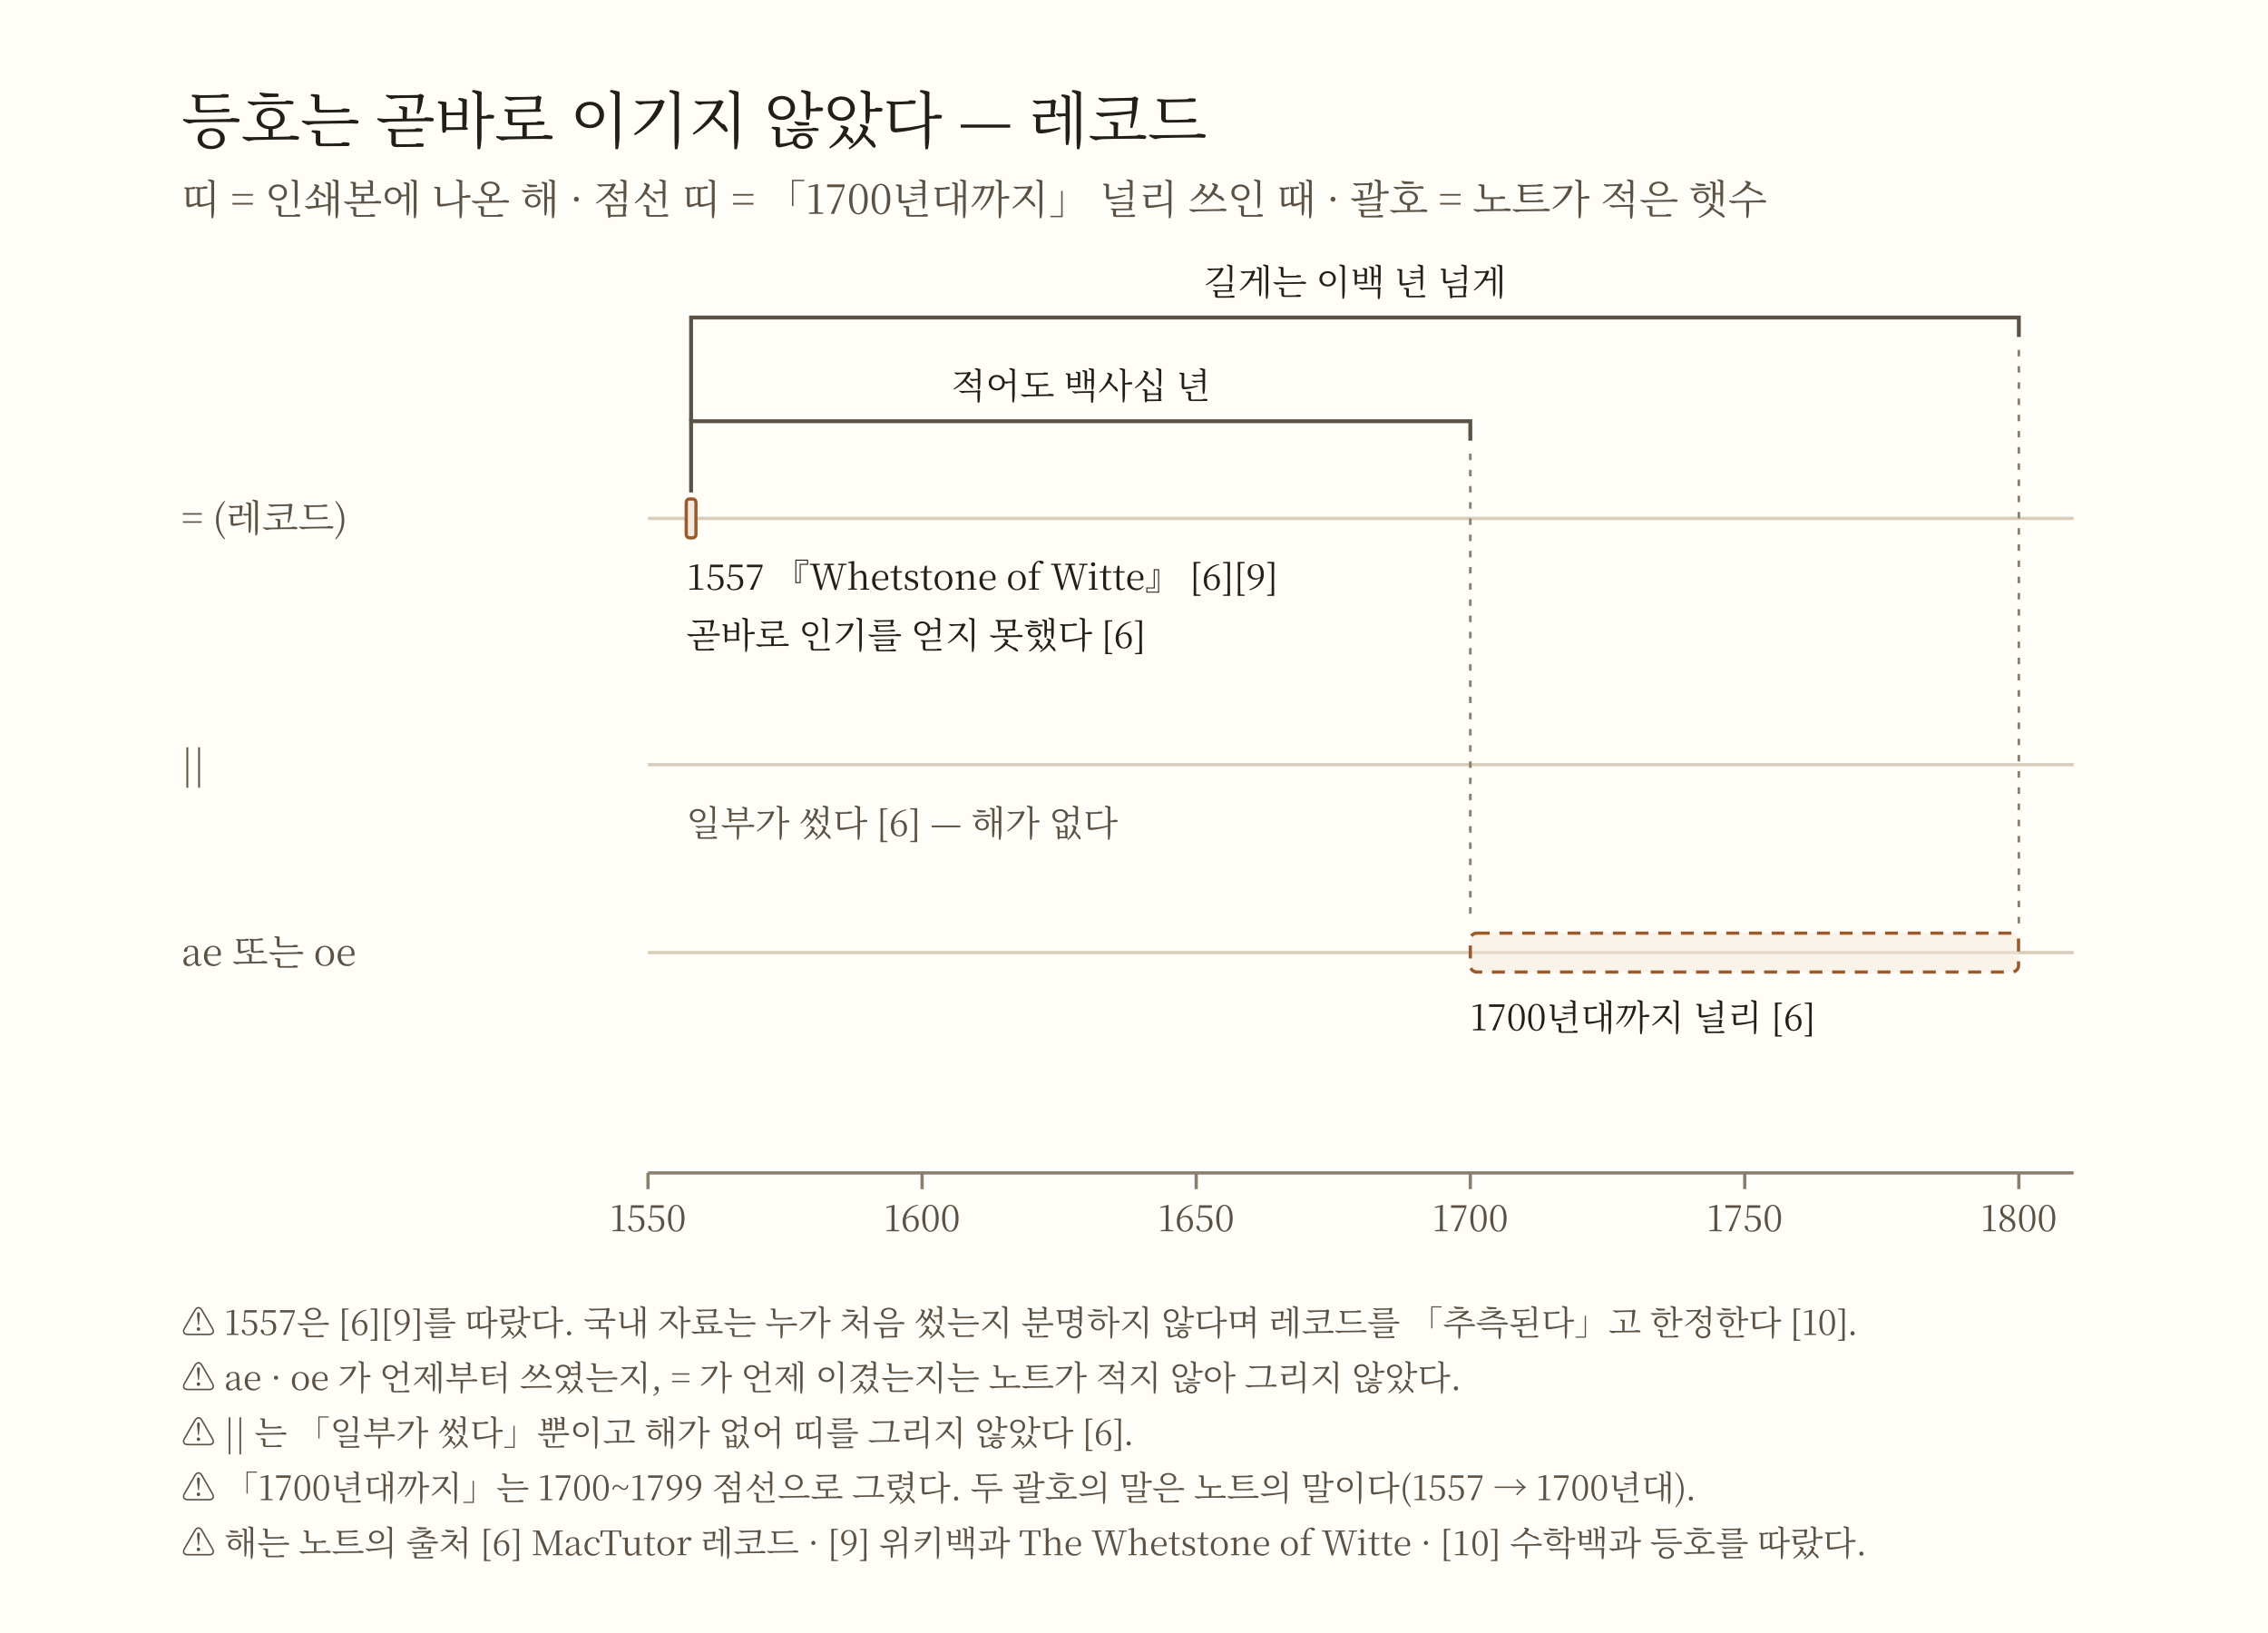
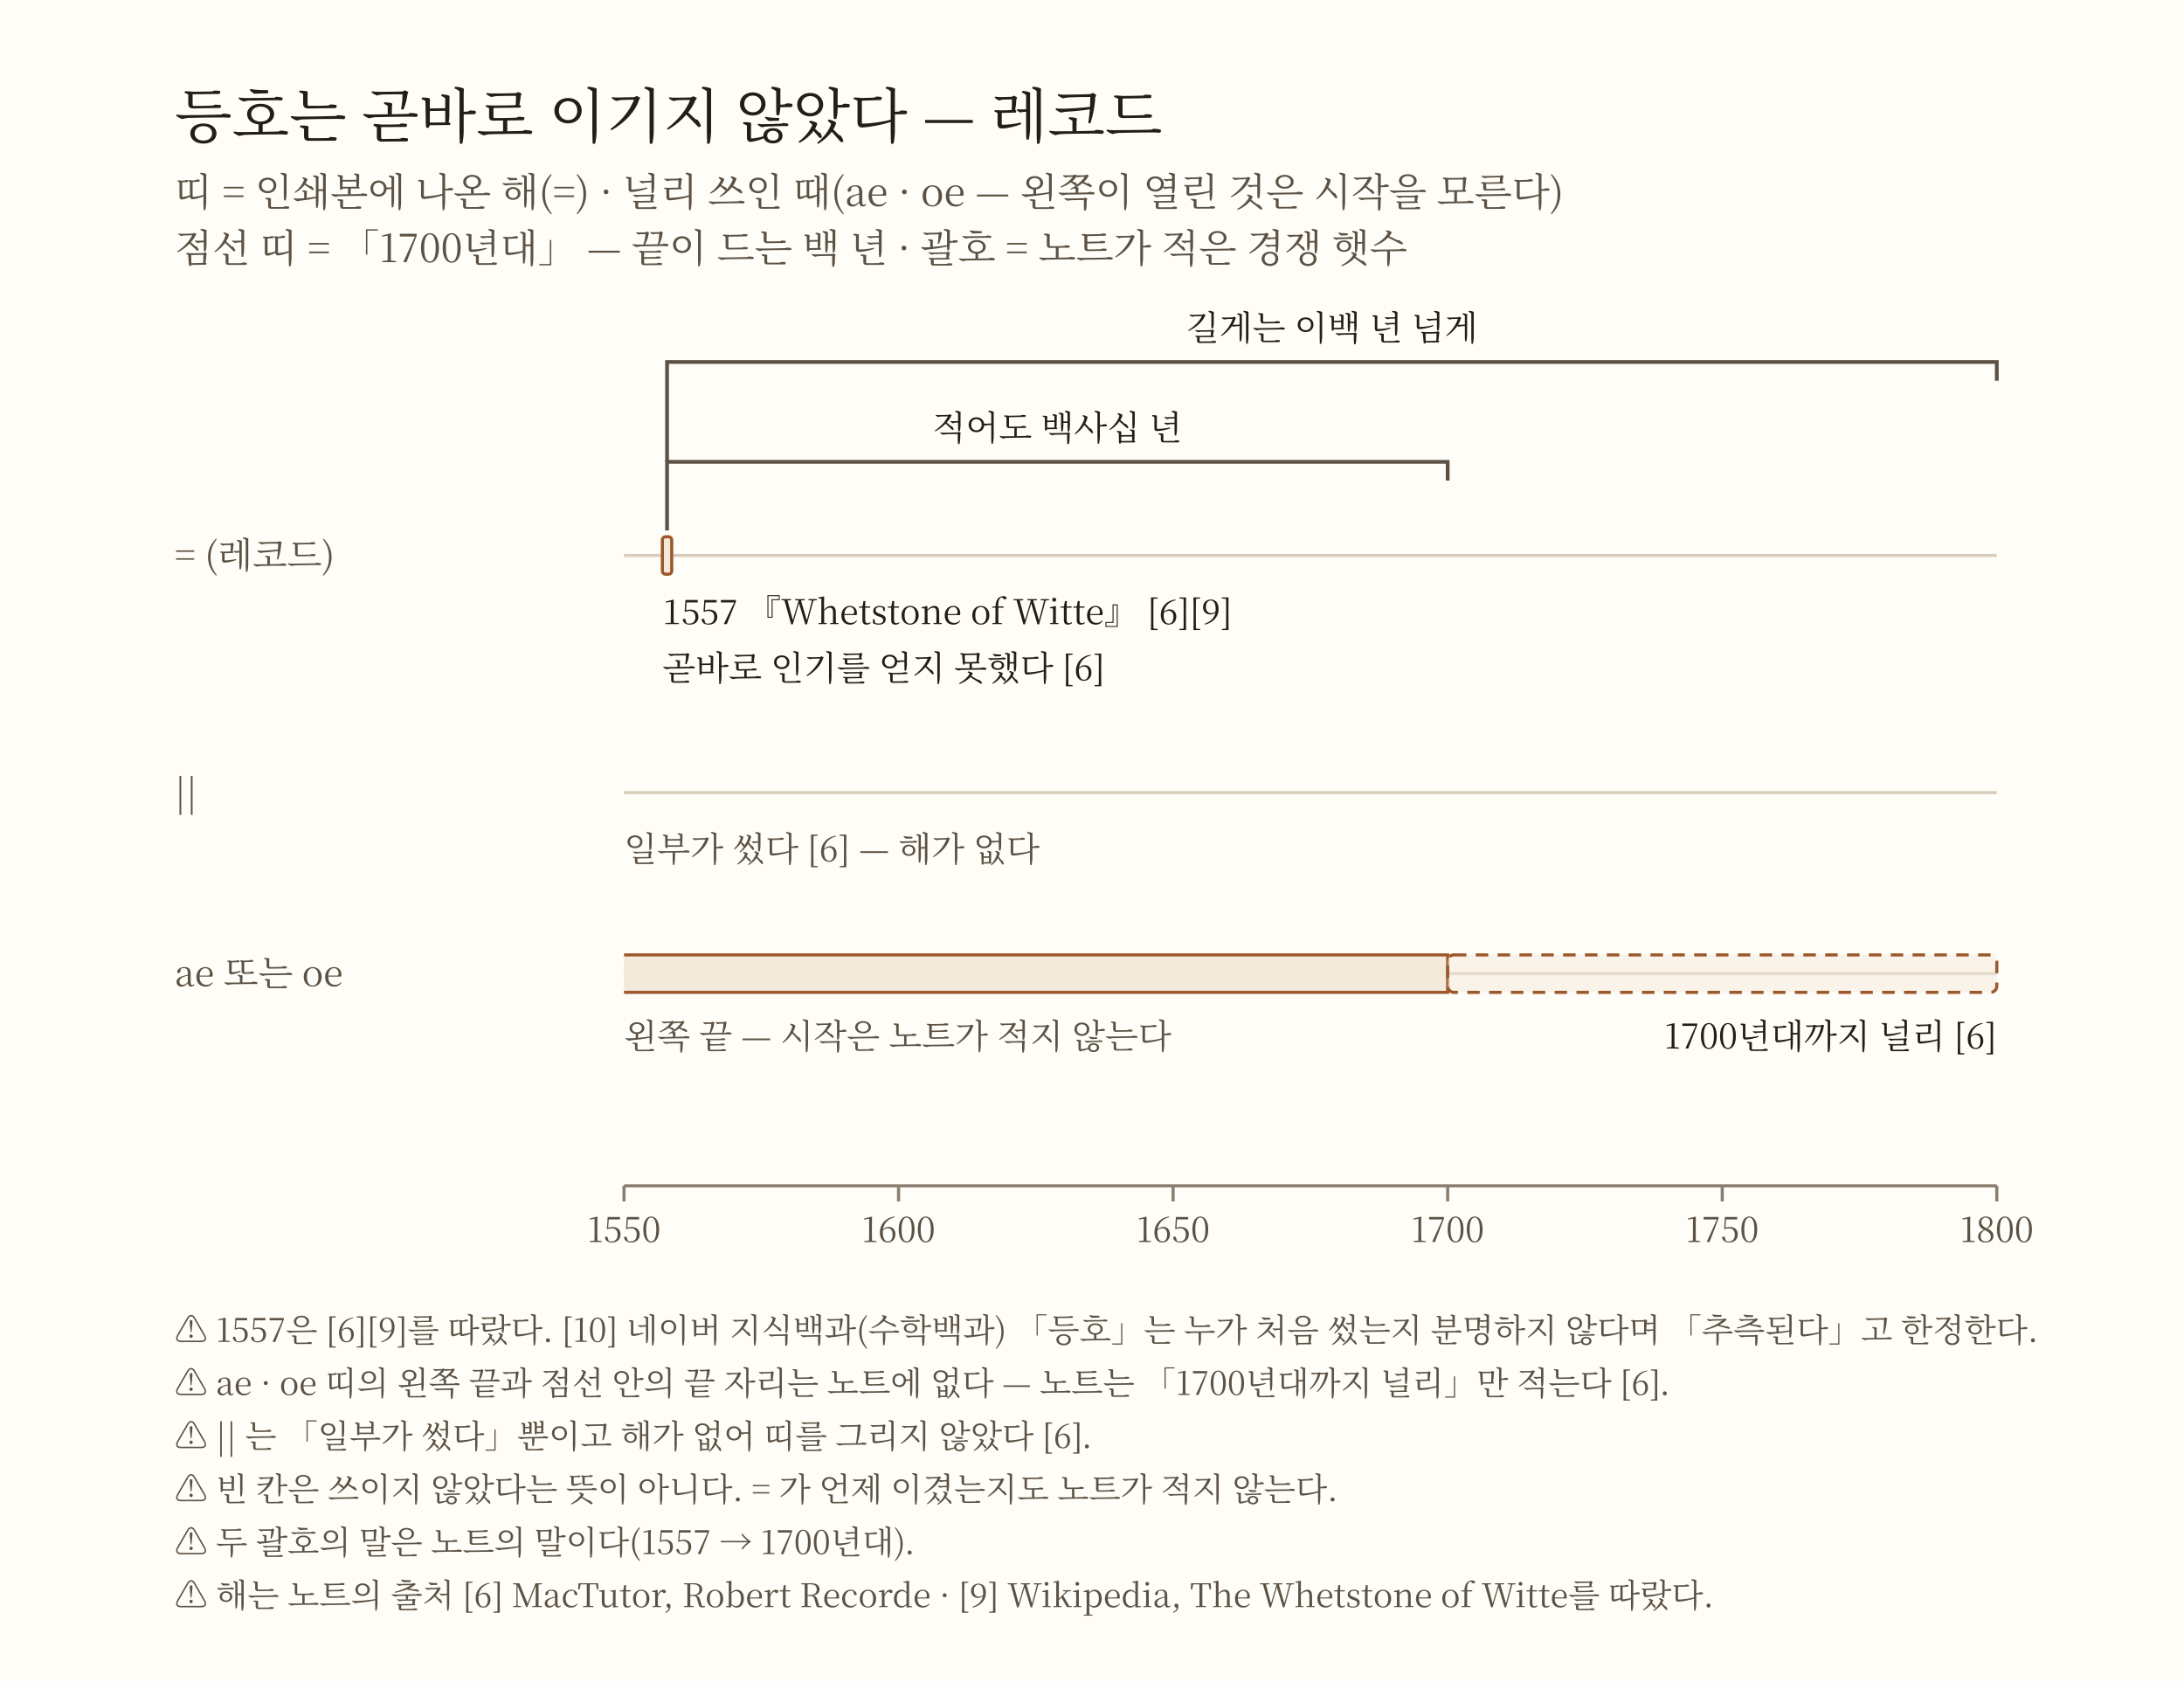
- <svg xmlns="http://www.w3.org/2000/svg" viewBox="0 0 700 504" width="700" height="504" role="img" aria-label="그림 위쪽에 「등호는 곧바로 이기지 않았다 — 레코드」라는 표제가 있고 그 아래에 띠는 인쇄본에 나온 해, 점선 띠는 「1700년대까지」 널리 쓰인 때, 괄호는 노트가 적은 햇수라는 부호표가 있다. 가로축은 1550년부터 1800년까지 50년 눈금이고, 줄이 셋 있다. 줄 이름은 왼쪽 끝에 = (레코드), ||, ae 또는 oe라고 적혀 있다. 첫째 줄에는 1557년에 좁은 띠가 있고 그 아래 오른쪽에 두 줄로 1557 『Whetstone of Witte』, 곧바로 인기를 얻지 못했다라고 적혀 있다. 둘째 줄에는 띠가 없고 그 아래에 일부가 썼다 — 해가 없다라고 적혀 있다. 셋째 줄에는 1700년부터 1800년 앞까지 점선 띠가 있고 그 아래에 1700년대까지 널리라고 적혀 있다. 1557년 띠 위에서 괄호 둘이 오른쪽으로 뻗는다. 아래 괄호는 1700년까지 가고 그 위에 적어도 백사십 년, 위 괄호는 1800년까지 가고 그 위에 길게는 이백 년 넘게라고 적혀 있다. 두 괄호의 오른쪽 끝에서 점선 안내선이 셋째 줄의 점선 띠 양 끝으로 내려온다. 아래에 단서가 다섯 줄 있다. 첫째, 1557은 출처 6번과 9번을 따랐고, 국내 자료는 누가 처음 썼는지 분명하지 않다며 레코드를 추측된다고 한정한다. 둘째, ae · oe가 언제부터 쓰였는지, =가 언제 이겼는지는 노트가 적지 않아 그리지 않았다. 셋째, ||는 일부가 썼다뿐이고 해가 없어 띠를 그리지 않았다. 넷째, 1700년대까지는 1700~1799 점선으로 그렸고, 두 괄호의 말은 노트의 말이다. 다섯째, 해는 노트의 출처 6번 MacTutor 레코드, 9번 위키백과 The Whetstone of Witte, 10번 수학백과 등호를 따랐다.">
+ <svg xmlns="http://www.w3.org/2000/svg" viewBox="0 0 700 539" width="700" height="539" role="img" aria-label="그림 위쪽에 「등호는 곧바로 이기지 않았다 — 레코드」라는 표제가 있고 그 아래에 두 줄로 된 부호표가 있다. 띠는 인쇄본에 나온 해(=)와 널리 쓰인 때(ae · oe — 왼쪽이 열린 것은 시작을 모른다), 점선 띠는 「1700년대」 — 끝이 드는 백 년, 괄호는 노트가 적은 경쟁 햇수다. 가로축은 1550년부터 1800년까지 50년 눈금이고, 줄이 셋 있다. 줄 이름은 왼쪽 끝에 = (레코드), ||, ae 또는 oe라고 적혀 있다. 첫째 줄에는 1557년에 좁은 띠가 있고 그 아래 오른쪽에 두 줄로 1557 『Whetstone of Witte』, 곧바로 인기를 얻지 못했다라고 적혀 있다. 둘째 줄에는 띠가 없고 줄 머리 아래에 일부가 썼다 — 해가 없다라고 적혀 있다. 셋째 줄에는 왼쪽 끝이 열린 띠가 1550년 자리부터 1700년까지 이어지고, 이어서 1700년부터 1800년까지 점선 띠가 있다. 그 아래 왼쪽에 왼쪽 끝 — 시작은 노트가 적지 않는다, 오른쪽에 1700년대까지 널리라고 적혀 있다. 1557년 띠 위에서 괄호 둘이 오른쪽으로 뻗는다. 아래 괄호는 1700년까지 가고 그 위에 적어도 백사십 년, 위 괄호는 1800년까지 가고 그 위에 길게는 이백 년 넘게라고 적혀 있다. 아래에 단서가 여섯 줄 있다. 첫째, 1557은 출처 6번과 9번을 따랐고, 10번 네이버 지식백과(수학백과) 「등호」는 누가 처음 썼는지 분명하지 않다며 추측된다고 한정한다. 둘째, ae · oe 띠의 왼쪽 끝과 점선 안의 끝 자리는 노트에 없고, 노트는 1700년대까지 널리만 적는다. 셋째, ||는 일부가 썼다뿐이고 해가 없어 띠를 그리지 않았다. 넷째, 빈 칸은 쓰이지 않았다는 뜻이 아니다. =가 언제 이겼는지도 노트가 적지 않는다. 다섯째, 두 괄호의 말은 노트의 말이다. 여섯째, 해는 노트의 출처 6번 MacTutor, Robert Recorde, 9번 Wikipedia, The Whetstone of Witte를 따랐다.">
  <style>
    text{font-family:EB Garamond, Georgia, 'Noto Serif KR', 'Noto Serif CJK KR', NanumMyeongjo, Batang, AppleMyungjo, serif;fill:#221E18;}
    .h1{font-size:19px;} .h2{font-size:12.5px;fill:#5B5245;}
    .grp{font-size:11.5px;fill:#5B5245;}
    .ev{font-size:11px;} .sm{font-size:11px;fill:#5B5245;} .yr{font-size:11px;fill:#5B5245;}
    .bg{fill:#FFFDF7;}
    .lane{stroke:#D8CDBB;stroke-width:1;}
    .band{fill:#F4EADC;stroke:#9C5A2C;stroke-width:1;}
    .dash{fill:#F4EADC;fill-opacity:.5;stroke:#9C5A2C;stroke-width:1;stroke-dasharray:4 3;}
    .brk{stroke:#5B5245;stroke-width:1.2;fill:none;}
-     .guide{stroke:#8A7F6E;stroke-width:.8;stroke-dasharray:2 3;}
+     .open{fill:#F4EADC;}
+     .edge{fill:none;stroke:#9C5A2C;stroke-width:1;}
    .axis{stroke:#8A7F6E;stroke-width:1;}
    .warn{font-size:10.5px;fill:#5B5245;}
  </style>
-   <rect class="bg" x="0" y="0" width="700" height="504" />
+   <rect class="bg" x="0" y="0" width="700" height="539" />
  <text class="h1" x="56" y="44">등호는 곧바로 이기지 않았다 — 레코드</text>
-   <text class="h2" x="56" y="66">띠 = 인쇄본에 나온 해 · 점선 띠 = 「1700년대까지」 널리 쓰인 때 · 괄호 = 노트가 적은 햇수</text>
-   <line class="lane" x1="200" y1="160" x2="640" y2="160" />
-   <text class="grp" x="56.0" y="164" text-anchor="start">= (레코드)</text>
-   <line class="lane" x1="200" y1="236" x2="640" y2="236" />
-   <text class="grp" x="56.0" y="240" text-anchor="start">||</text>
-   <line class="lane" x1="200" y1="294" x2="640" y2="294" />
-   <text class="grp" x="56.0" y="298" text-anchor="start">ae 또는 oe</text>
-   <rect class="band" x="211.8" y="154" width="3.0" height="12" rx="1" />
-   <text class="ev" x="211.8" y="182" text-anchor="start">1557 『Whetstone of Witte』 [6][9]</text>
-   <text class="ev" x="211.8" y="200" text-anchor="start">곧바로 인기를 얻지 못했다 [6]</text>
-   <text class="sm" x="211.8" y="258" text-anchor="start">일부가 썼다 [6] — 해가 없다</text>
-   <rect class="dash" x="453.8" y="288" width="169.2" height="12" rx="2" />
-   <text class="ev" x="453.8" y="318" text-anchor="start">1700년대까지 널리 [6]</text>
-   <path class="brk" d="M213.3,152 V130 H453.8 V136" />
-   <text class="ev" x="333.6" y="123" text-anchor="middle">적어도 백사십 년</text>
-   <path class="brk" d="M213.3,130 V98 H623.1 V104" />
-   <text class="ev" x="418.2" y="91" text-anchor="middle">길게는 이백 년 넘게</text>
-   <line class="guide" x1="453.8" y1="140" x2="453.8" y2="285" />
-   <line class="guide" x1="623.1" y1="108" x2="623.1" y2="285" />
-   <line class="axis" x1="200" y1="362" x2="640" y2="362" />
-   <line class="axis" x1="200.0" y1="362" x2="200.0" y2="367" />
-   <text class="yr" x="200.0" y="380" text-anchor="middle">1550</text>
-   <line class="axis" x1="284.6" y1="362" x2="284.6" y2="367" />
-   <text class="yr" x="284.6" y="380" text-anchor="middle">1600</text>
-   <line class="axis" x1="369.2" y1="362" x2="369.2" y2="367" />
-   <text class="yr" x="369.2" y="380" text-anchor="middle">1650</text>
-   <line class="axis" x1="453.8" y1="362" x2="453.8" y2="367" />
-   <text class="yr" x="453.8" y="380" text-anchor="middle">1700</text>
-   <line class="axis" x1="538.5" y1="362" x2="538.5" y2="367" />
-   <text class="yr" x="538.5" y="380" text-anchor="middle">1750</text>
-   <line class="axis" x1="623.1" y1="362" x2="623.1" y2="367" />
-   <text class="yr" x="623.1" y="380" text-anchor="middle">1800</text>
-   <text class="warn" x="56" y="412">⚠ 1557은 [6][9]를 따랐다. 국내 자료는 누가 처음 썼는지 분명하지 않다며 레코드를 「추측된다」고 한정한다 [10].</text>
-   <text class="warn" x="56" y="429">⚠ ae · oe 가 언제부터 쓰였는지, = 가 언제 이겼는지는 노트가 적지 않아 그리지 않았다.</text>
-   <text class="warn" x="56" y="446">⚠ || 는 「일부가 썼다」뿐이고 해가 없어 띠를 그리지 않았다 [6].</text>
-   <text class="warn" x="56" y="463">⚠ 「1700년대까지」는 1700~1799 점선으로 그렸다. 두 괄호의 말은 노트의 말이다(1557 → 1700년대).</text>
-   <text class="warn" x="56" y="480">⚠ 해는 노트의 출처 [6] MacTutor 레코드 · [9] 위키백과 The Whetstone of Witte · [10] 수학백과 등호를 따랐다.</text>
+   <text class="h2" x="56" y="66">띠 = 인쇄본에 나온 해(=) · 널리 쓰인 때(ae · oe — 왼쪽이 열린 것은 시작을 모른다)</text>
+   <text class="h2" x="56" y="84">점선 띠 = 「1700년대」 — 끝이 드는 백 년 · 괄호 = 노트가 적은 경쟁 햇수</text>
+   <line class="lane" x1="200" y1="178" x2="640" y2="178" />
+   <text class="grp" x="56.0" y="182" text-anchor="start">= (레코드)</text>
+   <line class="lane" x1="200" y1="254" x2="640" y2="254" />
+   <text class="grp" x="56.0" y="258" text-anchor="start">||</text>
+   <line class="lane" x1="200" y1="312" x2="640" y2="312" />
+   <text class="grp" x="56.0" y="316" text-anchor="start">ae 또는 oe</text>
+   <rect class="band" x="212.3" y="172" width="3.0" height="12" rx="1" />
+   <text class="ev" x="212.3" y="200" text-anchor="start">1557 『Whetstone of Witte』 [6][9]</text>
+   <text class="ev" x="212.3" y="218" text-anchor="start">곧바로 인기를 얻지 못했다 [6]</text>
+   <text class="sm" x="200.0" y="276" text-anchor="start">일부가 썼다 [6] — 해가 없다</text>
+   <rect class="open" x="200.0" y="306" width="264.0" height="12" />
+   <path class="edge" d="M200.0,306 H464.0 V318 H200.0" />
+   <rect class="dash" x="464.0" y="306" width="176.0" height="12" rx="2" />
+   <text class="sm" x="200.0" y="336" text-anchor="start">왼쪽 끝 — 시작은 노트가 적지 않는다</text>
+   <text class="ev" x="640.0" y="336" text-anchor="end">1700년대까지 널리 [6]</text>
+   <path class="brk" d="M213.8,170 V148 H464.0 V154" />
+   <text class="ev" x="338.9" y="141" text-anchor="middle">적어도 백사십 년</text>
+   <path class="brk" d="M213.8,148 V116 H640.0 V122" />
+   <text class="ev" x="426.9" y="109" text-anchor="middle">길게는 이백 년 넘게</text>
+   <line class="axis" x1="200" y1="380" x2="640" y2="380" />
+   <line class="axis" x1="200.0" y1="380" x2="200.0" y2="385" />
+   <text class="yr" x="200.0" y="398" text-anchor="middle">1550</text>
+   <line class="axis" x1="288.0" y1="380" x2="288.0" y2="385" />
+   <text class="yr" x="288.0" y="398" text-anchor="middle">1600</text>
+   <line class="axis" x1="376.0" y1="380" x2="376.0" y2="385" />
+   <text class="yr" x="376.0" y="398" text-anchor="middle">1650</text>
+   <line class="axis" x1="464.0" y1="380" x2="464.0" y2="385" />
+   <text class="yr" x="464.0" y="398" text-anchor="middle">1700</text>
+   <line class="axis" x1="552.0" y1="380" x2="552.0" y2="385" />
+   <text class="yr" x="552.0" y="398" text-anchor="middle">1750</text>
+   <line class="axis" x1="640.0" y1="380" x2="640.0" y2="385" />
+   <text class="yr" x="640.0" y="398" text-anchor="middle">1800</text>
+   <text class="warn" x="56" y="430">⚠ 1557은 [6][9]를 따랐다. [10] 네이버 지식백과(수학백과) 「등호」는 누가 처음 썼는지 분명하지 않다며 「추측된다」고 한정한다.</text>
+   <text class="warn" x="56" y="447">⚠ ae · oe 띠의 왼쪽 끝과 점선 안의 끝 자리는 노트에 없다 — 노트는 「1700년대까지 널리」만 적는다 [6].</text>
+   <text class="warn" x="56" y="464">⚠ || 는 「일부가 썼다」뿐이고 해가 없어 띠를 그리지 않았다 [6].</text>
+   <text class="warn" x="56" y="481">⚠ 빈 칸은 쓰이지 않았다는 뜻이 아니다. = 가 언제 이겼는지도 노트가 적지 않는다.</text>
+   <text class="warn" x="56" y="498">⚠ 두 괄호의 말은 노트의 말이다(1557 → 1700년대).</text>
+   <text class="warn" x="56" y="515">⚠ 해는 노트의 출처 [6] MacTutor, Robert Recorde · [9] Wikipedia, The Whetstone of Witte를 따랐다.</text>
</svg>
